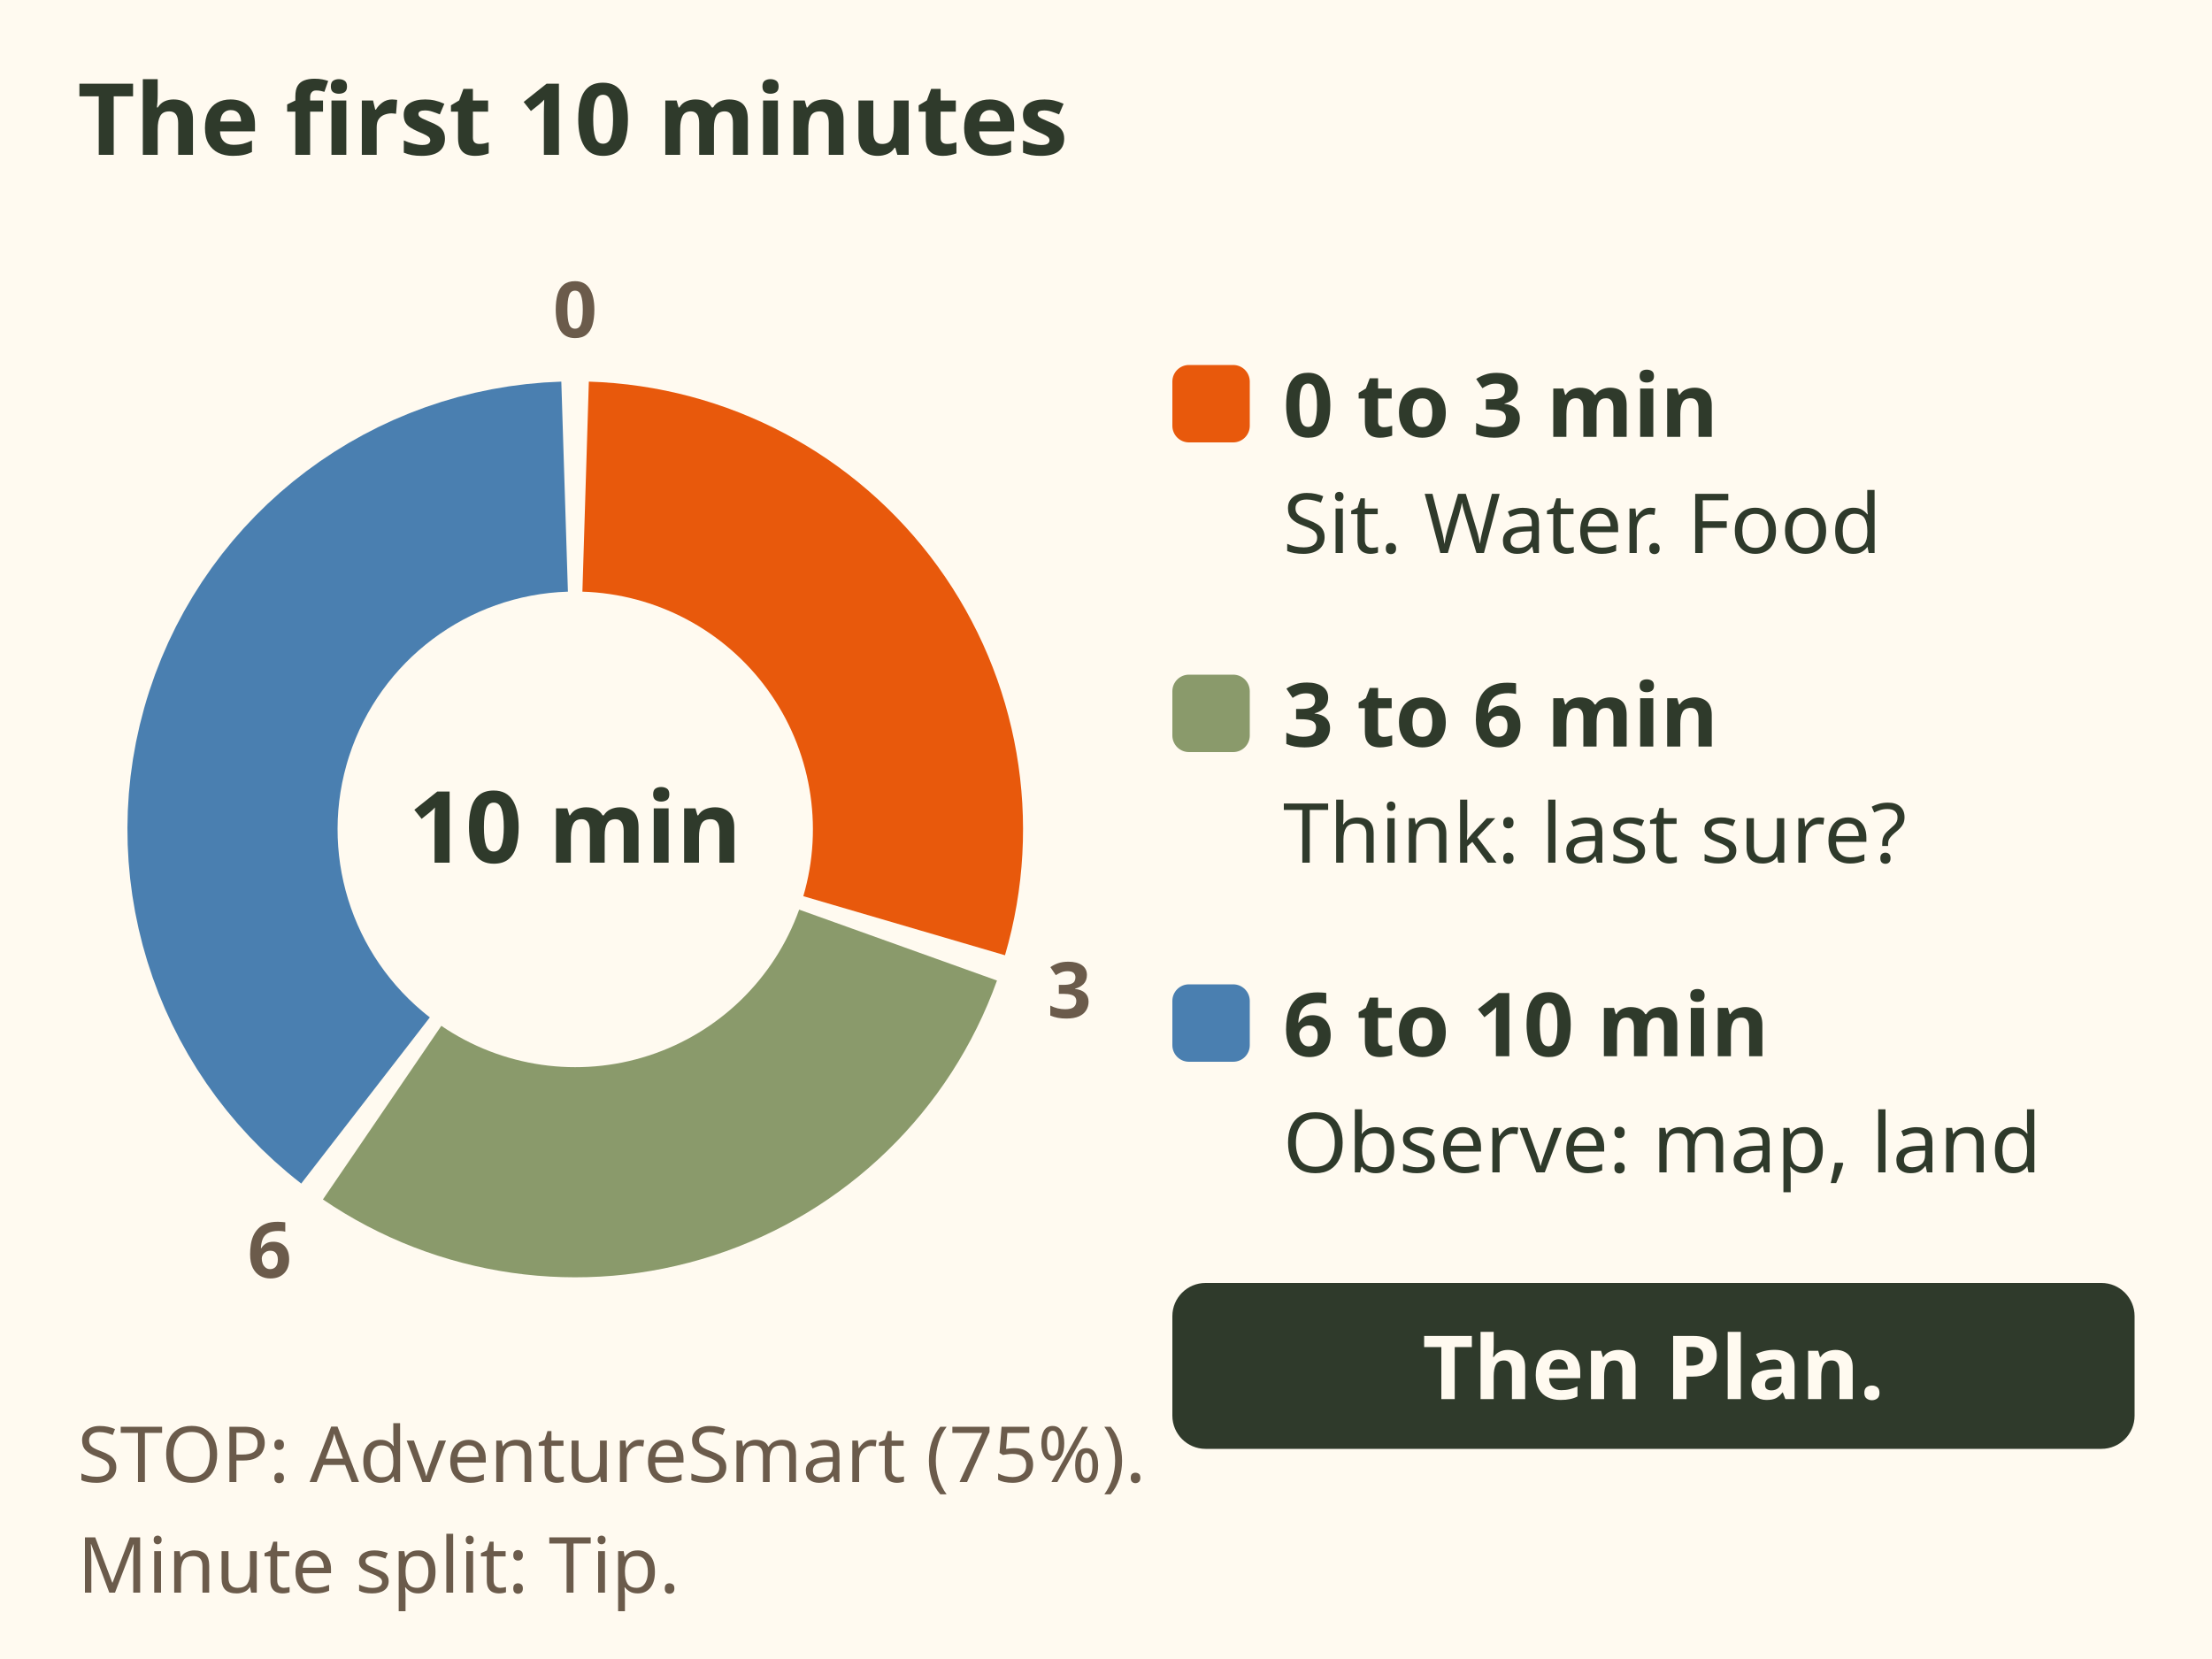
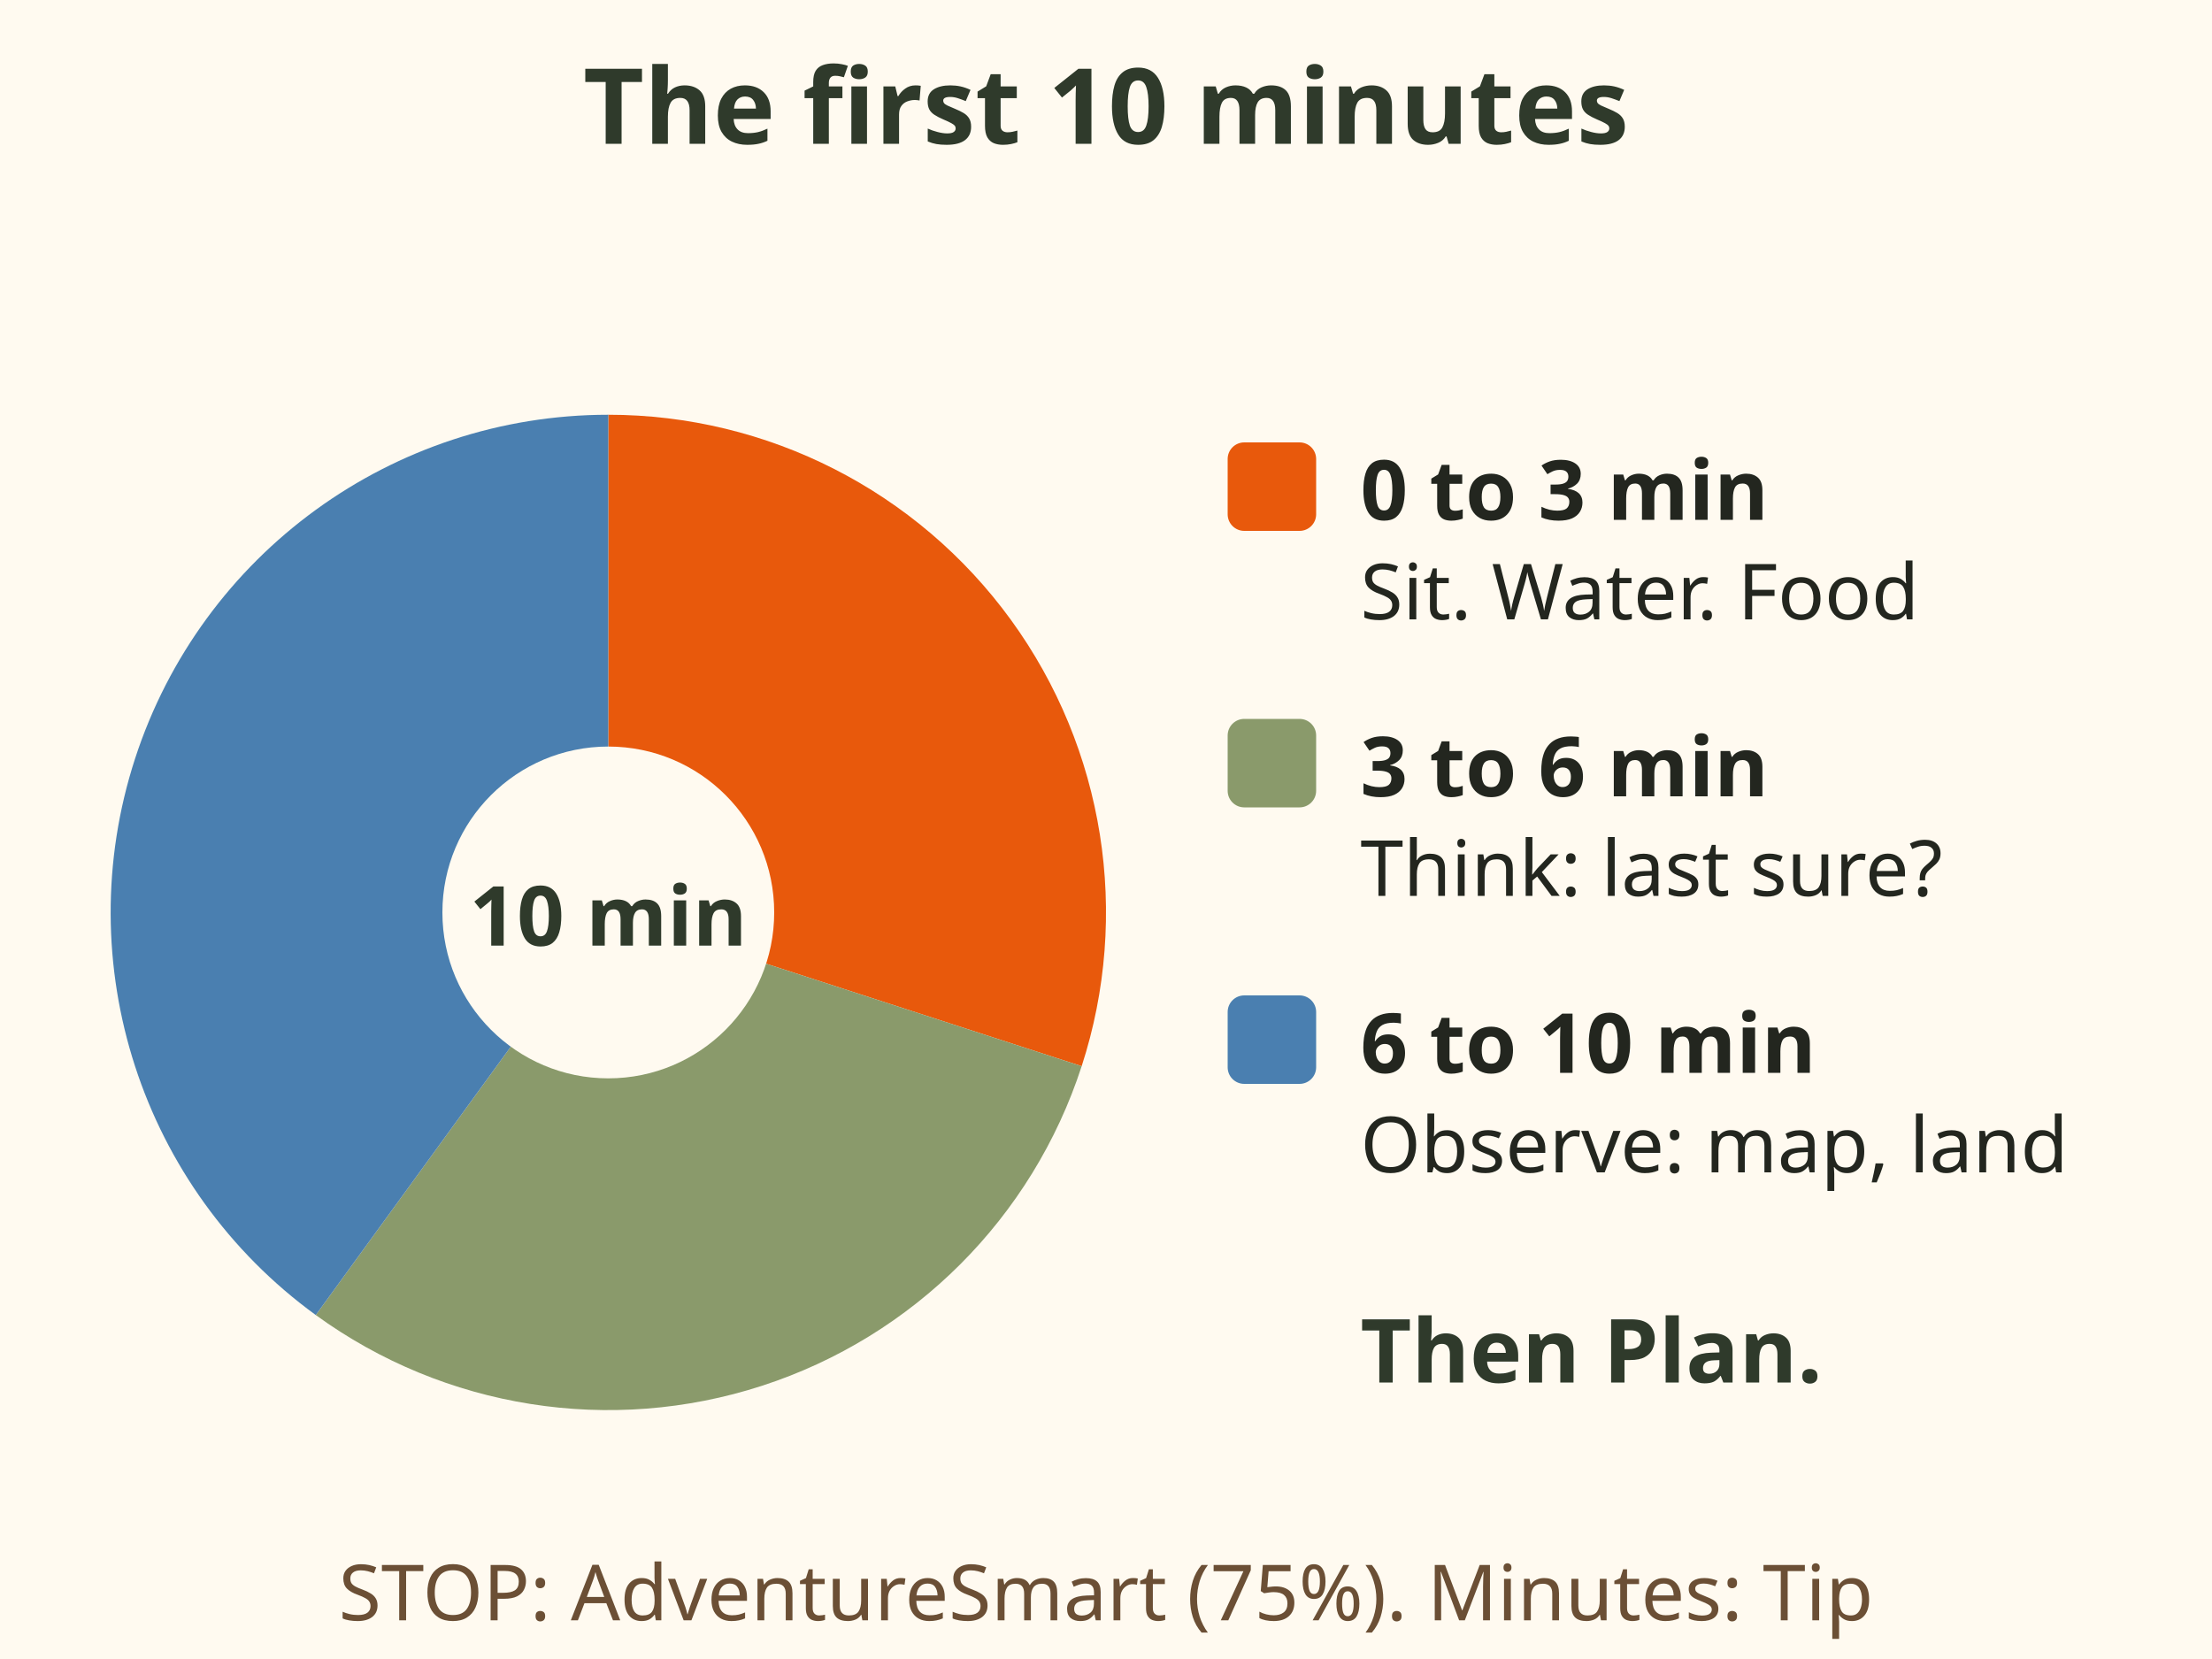
<svg xmlns="http://www.w3.org/2000/svg" viewBox="0 0 400 300" font-family="sans-serif" role="img" aria-label="A 10 minute clock split three ways: 0 to 3 minutes sit down, drink and eat; 3 to 6 minutes think about your last sure point; 6 to 10 minutes observe with map and land. Then plan. STOP from AdventureSmart, 75 percent; the minute split is a Tip.">
  <rect width="400" height="300" fill="#fffaf0" />
-   <text x="14" y="28" font-size="18" font-weight="bold" fill="#2f3a2b">The first 10 minutes</text>
-   <path d="M105.9 88.0 A62 62 0 0 1 163.5 167.4" stroke="#e8590c" stroke-width="38" fill="none" />
-   <path d="M162.4 170.9 A62 62 0 0 1 69.1 201.2" stroke="#8a9a6b" stroke-width="38" fill="none" />
-   <path d="M66.1 199.0 A62 62 0 0 1 102.1 88.0" stroke="#4a7fb0" stroke-width="38" fill="none" />
-   <text x="104" y="61" font-size="14" font-weight="bold" fill="#6b5b4b" text-anchor="middle">0</text>
-   <text x="193.399" y="184.048" font-size="14" font-weight="bold" fill="#6b5b4b" text-anchor="middle">3</text>
-   <text x="48.748" y="231.048" font-size="14" font-weight="bold" fill="#6b5b4b" text-anchor="middle">6</text>
-   <text x="104" y="156" font-size="18" font-weight="bold" fill="#2f3a2b" text-anchor="middle">10 min</text>
-   <rect x="212" y="66" width="14" height="14" rx="3" fill="#e8590c" />
-   <text x="232" y="79" font-size="16" font-weight="bold" fill="#2f3a2b">0 to 3 min</text>
-   <text x="232" y="100" font-size="15" fill="#2f3a2b">Sit. Water. Food</text>
-   <rect x="212" y="122" width="14" height="14" rx="3" fill="#8a9a6b" />
-   <text x="232" y="135" font-size="16" font-weight="bold" fill="#2f3a2b">3 to 6 min</text>
-   <text x="232" y="156" font-size="15" fill="#2f3a2b">Think: last sure?</text>
-   <rect x="212" y="178" width="14" height="14" rx="3" fill="#4a7fb0" />
-   <text x="232" y="191" font-size="16" font-weight="bold" fill="#2f3a2b">6 to 10 min</text>
-   <text x="232" y="212" font-size="15" fill="#2f3a2b">Observe: map, land</text>
-   <rect x="212" y="232" width="174" height="30" rx="6" fill="#2f3a2b" />
-   <text x="299" y="253" font-size="16" font-weight="bold" fill="#fffaf0" text-anchor="middle">Then Plan.</text>
-   <text x="14" y="268" font-size="14" fill="#6b5b4b">STOP: AdventureSmart (75%).</text>
-   <text x="14" y="288" font-size="14" fill="#6b5b4b">Minute split: Tip.</text>
+   <text x="200" y="26" font-size="19" fill="#2f3a2b" text-anchor="middle" font-weight="bold">The first 10 minutes</text>
+   <path d="M110 165 L110.0 75.0 A90 90 0 0 1 195.6 192.8 Z" fill="#e8590c" />
+   <path d="M110 165 L195.6 192.8 A90 90 0 0 1 57.1 237.8 Z" fill="#8a9a6b" />
+   <path d="M110 165 L57.1 237.8 A90 90 0 0 1 110.0 75.0 Z" fill="#4a7fb0" />
+   <circle cx="110" cy="165" r="30" fill="#fffaf0" />
+   <text x="110" y="171" font-size="15" fill="#2f3a2b" text-anchor="middle" font-weight="bold">10 min</text>
+   <rect x="222" y="80" width="16" height="16" rx="3" fill="#e8590c" />
+   <text x="246" y="94" font-size="15" fill="#23261f" text-anchor="start" font-weight="bold">0 to 3 min</text>
+   <text x="246" y="112" font-size="14" fill="#23261f" text-anchor="start">Sit. Water. Food</text>
+   <rect x="222" y="130" width="16" height="16" rx="3" fill="#8a9a6b" />
+   <text x="246" y="144" font-size="15" fill="#23261f" text-anchor="start" font-weight="bold">3 to 6 min</text>
+   <text x="246" y="162" font-size="14" fill="#23261f" text-anchor="start">Think: last sure?</text>
+   <rect x="222" y="180" width="16" height="16" rx="3" fill="#4a7fb0" />
+   <text x="246" y="194" font-size="15" fill="#23261f" text-anchor="start" font-weight="bold">6 to 10 min</text>
+   <text x="246" y="212" font-size="14" fill="#23261f" text-anchor="start">Observe: map, land</text>
+   <text x="246" y="250" font-size="16" fill="#2f3a2b" text-anchor="start" font-weight="bold">Then Plan.</text>
+   <text x="200" y="293" font-size="14" fill="#6b4f35" text-anchor="middle">STOP: AdventureSmart (75%). Minutes: Tip</text>
</svg>
